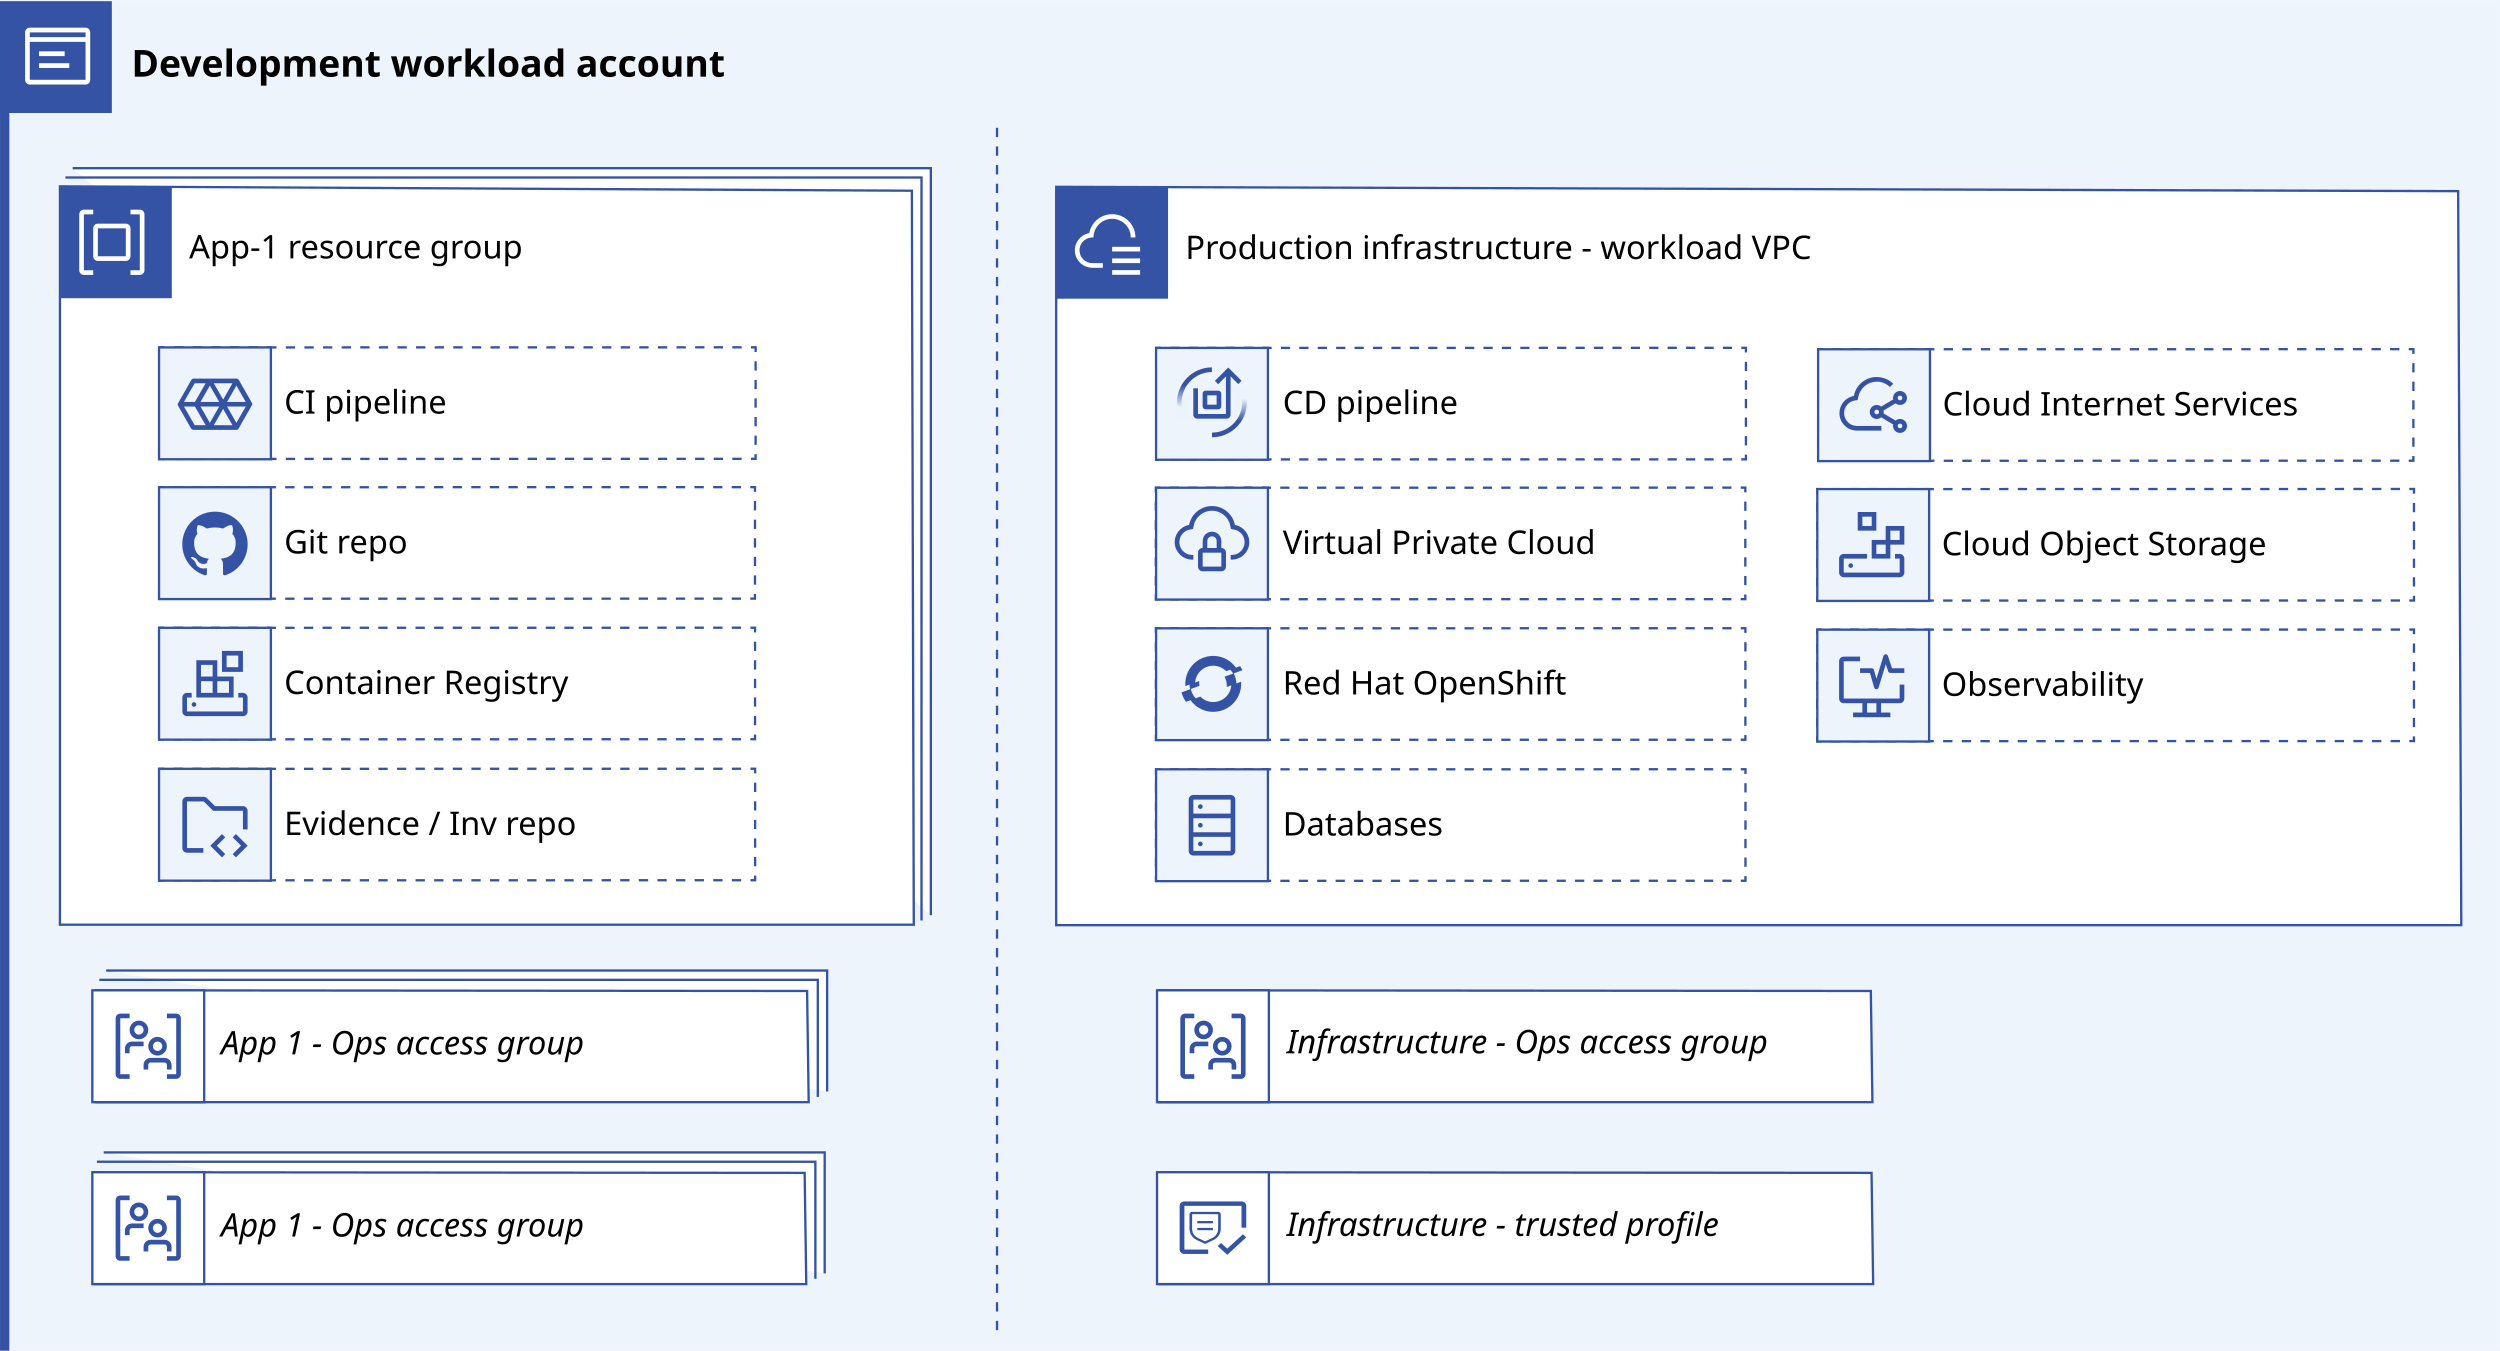
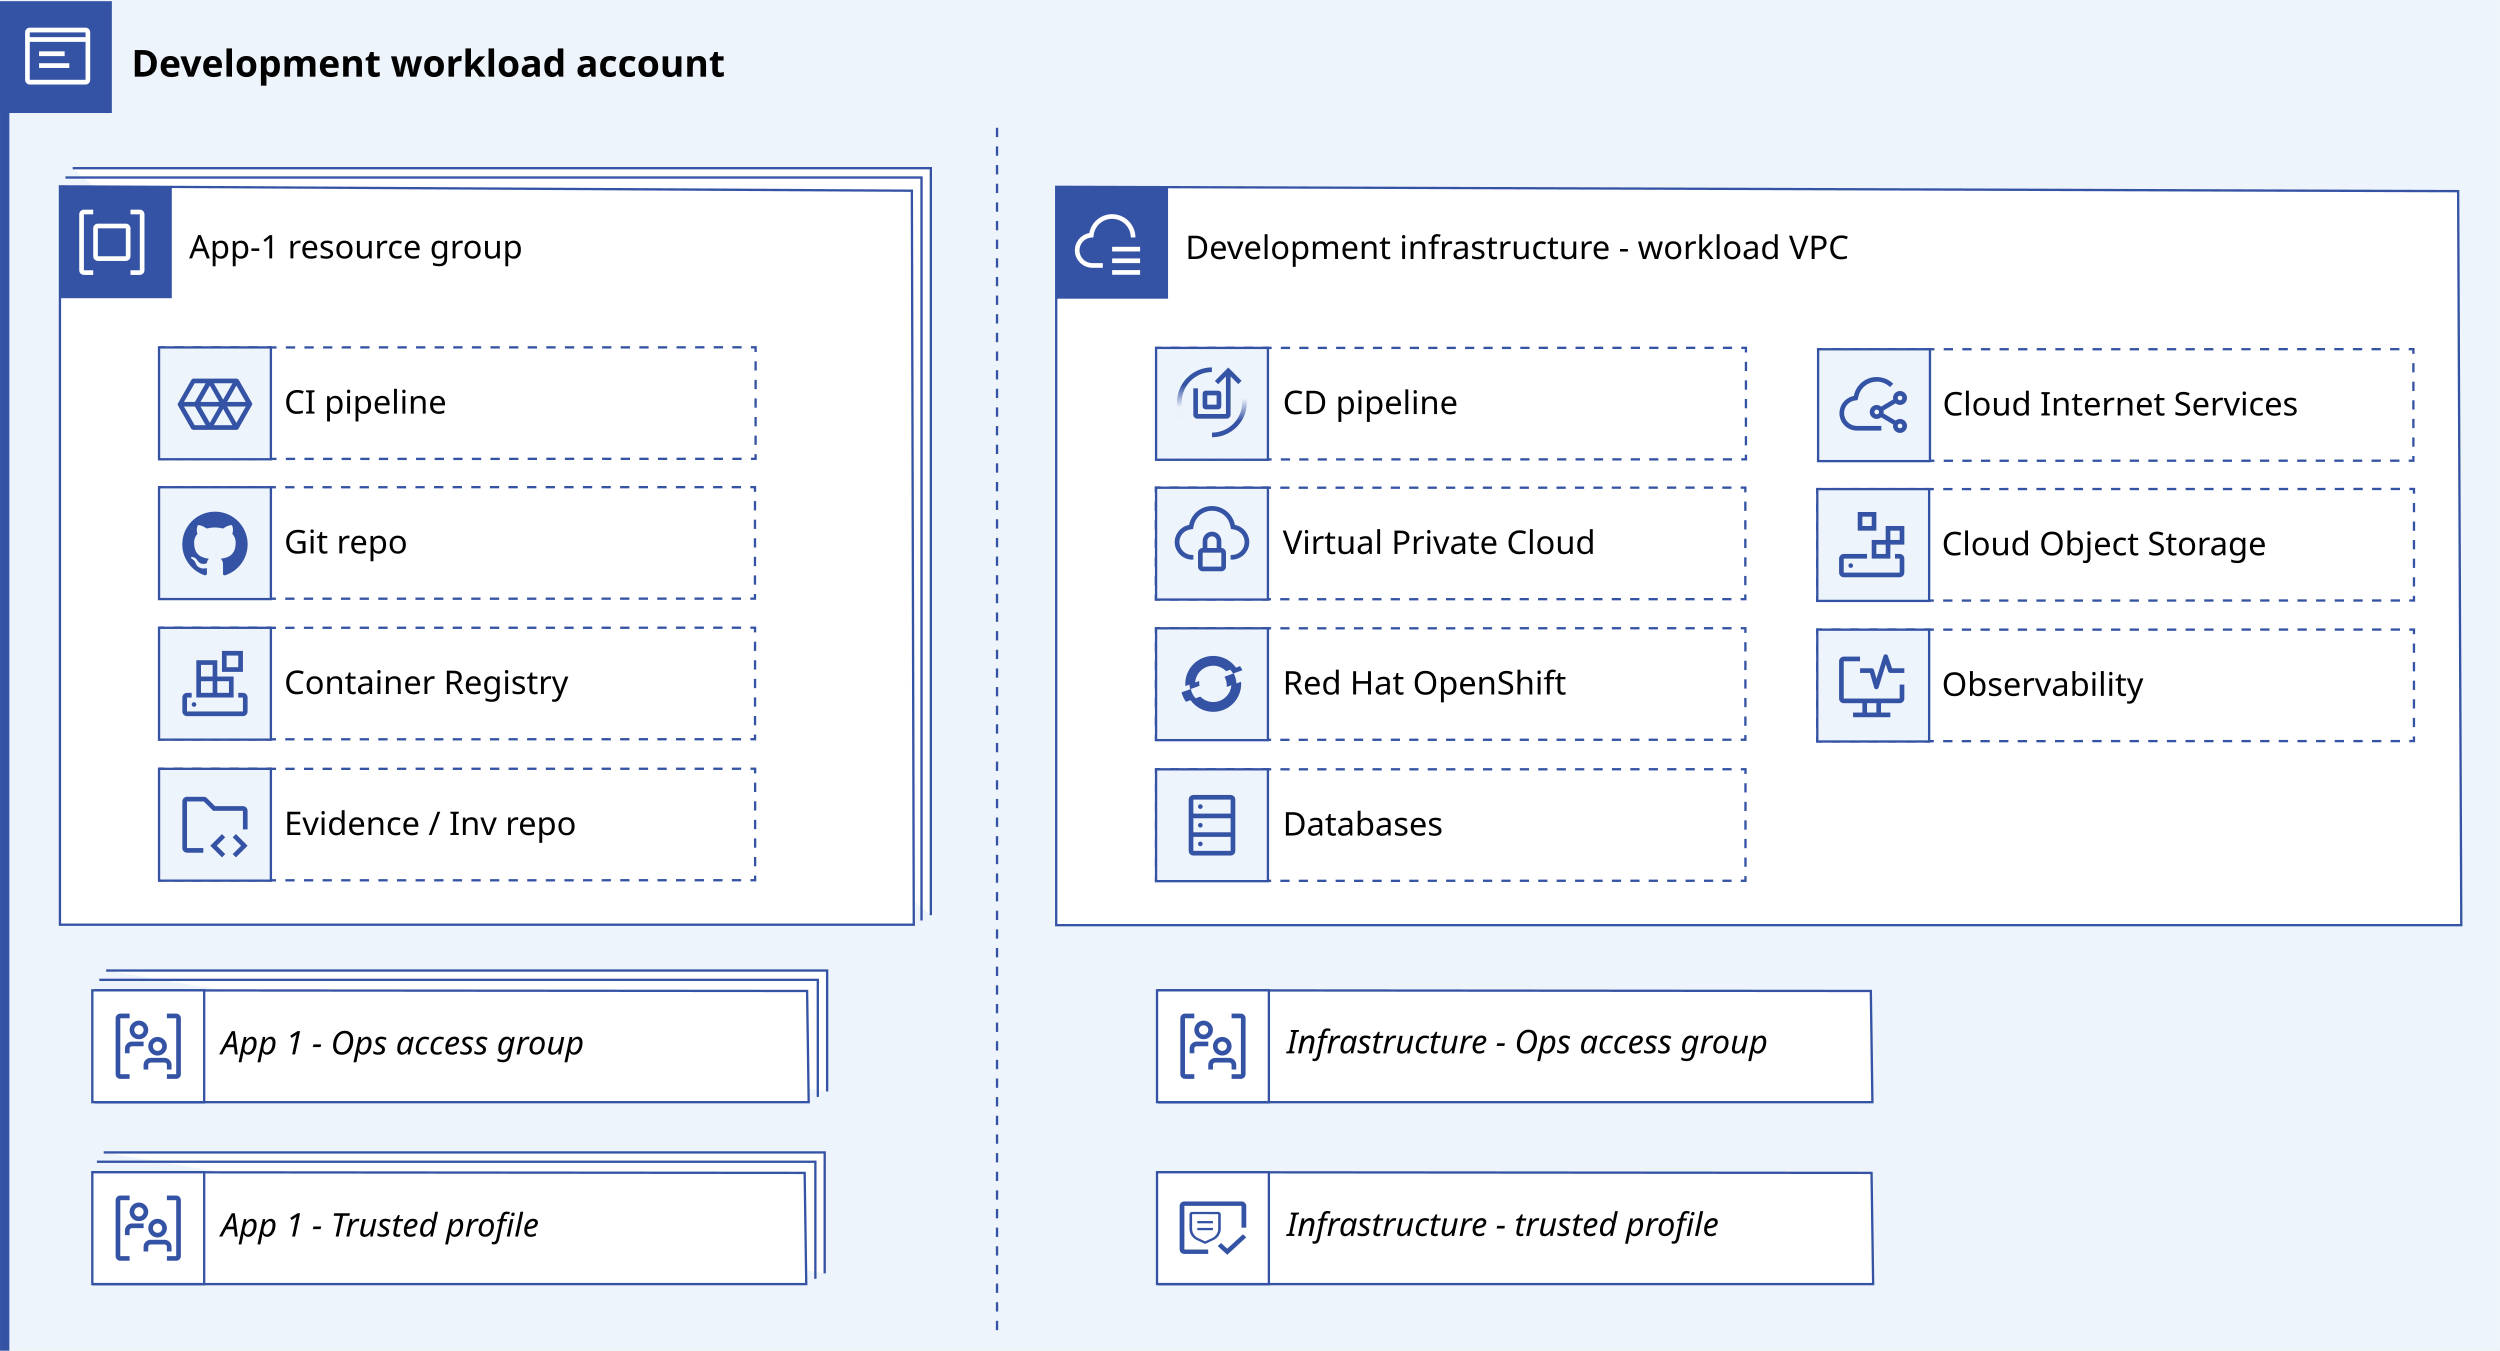
<svg xmlns="http://www.w3.org/2000/svg" xmlns:xlink="http://www.w3.org/1999/xlink" width="1072.875" height="579.65" viewBox="0 0 1072.875 579.65">
  <defs>
    <style>.cls-1,.cls-6,.cls-9{fill:#fff;}.cls-2{fill:url(#linear-gradient);}.cls-22,.cls-23,.cls-24,.cls-3{fill:#010101;}.cls-4{fill:url(#linear-gradient-2);}.cls-14,.cls-5{fill:#eef4fb;}.cls-5{stroke:#eef5fb;}.cls-10,.cls-11,.cls-12,.cls-13,.cls-14,.cls-15,.cls-16,.cls-17,.cls-19,.cls-20,.cls-5,.cls-6,.cls-7,.cls-9{stroke-miterlimit:10;}.cls-10,.cls-11,.cls-12,.cls-13,.cls-14,.cls-15,.cls-16,.cls-17,.cls-19,.cls-20,.cls-6,.cls-7,.cls-9{stroke:#3553a4;}.cls-21,.cls-6,.cls-7{fill-rule:evenodd;}.cls-11,.cls-12,.cls-13,.cls-15,.cls-16,.cls-17,.cls-19,.cls-20,.cls-7{fill:none;}.cls-10,.cls-21,.cls-8{fill:#3553a4;}.cls-12{stroke-dasharray:3.952 3.952;}.cls-13{stroke-dasharray:3.987 3.987;}.cls-15{stroke-dasharray:3.991 3.991;}.cls-16{stroke-dasharray:4.001 4.001;}.cls-17{stroke-dasharray:4.001 4.001;}.cls-18{mask:url(#mask);}.cls-19{stroke-dasharray:3.992 3.992;}.cls-20{stroke-dasharray:4 4;}.cls-22{font-size:16px;font-family:IBMPlexSans-SemiBold, IBM Plex Sans;font-weight:600;}.cls-23,.cls-24{font-size:14px;}.cls-23{font-family:IBMPlexSans, IBM Plex Sans;}.cls-24{font-family:IBMPlexSans-Italic, IBM Plex Sans;font-style:italic;}</style>
    <linearGradient id="linear-gradient" x1="763.227" y1="480.398" x2="763.227" y2="492.398" gradientTransform="matrix(1, 0, 0, -1, 0, 663.1102)" gradientUnits="userSpaceOnUse">
      <stop offset="0.2" stop-color="#010101" />
      <stop offset="1" stop-color="#010101" stop-opacity="0" />
    </linearGradient>
    <linearGradient id="linear-gradient-2" x1="-782.491" y1="6680.991" x2="-782.491" y2="6692.991" gradientTransform="matrix(-1, 0, 0, 1, 6, -6506.889)" xlink:href="#linear-gradient" />
    <mask id="mask" x="504.128" y="156.656" width="32" height="32" maskUnits="userSpaceOnUse">
      <g transform="translate(-255.799 -5.4396)">
        <g id="ohuov6a3zc">
          <path class="cls-1" d="M762.579,185a14.842,14.842,0,0,1-1.672-6.9,15.02,15.02,0,0,1,14.978-15l.003,2a13.017,13.017,0,0,0-12.981,13,12.866,12.866,0,0,0,1.448,5.98l-1.775.92Zm13.349,8.1-.003-2a13.003,13.003,0,0,0,12.201-17.439l1.88-.682a15.003,15.003,0,0,1-14.079,20.121Z" />
          <path class="cls-2" d="M760.227,170.712h6v12h-6Z" />
          <path class="cls-3" d="M760.227,182.393h6v3.085h-6Z" />
          <path class="cls-4" d="M791.491,186.102h-6v-12h6Z" />
          <path class="cls-3" d="M785.491,171.311h6v3.085h-6Z" />
        </g>
      </g>
    </mask>
  </defs>
  <g id="Background">
    <rect class="cls-5" x="0.512" y="0.5" width="1071.863" height="578.65" />
    <polyline class="cls-6" points="31.19 72.177 399.466 72.177 399.466 392.759" />
    <polyline class="cls-7" points="28.088 76.177 395.466 76.177 395.466 395.028" />
    <rect class="cls-8" y="0.5" width="48" height="48" />
    <polygon class="cls-9" points="453.272 80.171 1054.912 82.039 1056.259 397.033 453.272 397.033 453.272 80.171" />
    <rect class="cls-8" x="453.272" y="80.187" width="48" height="48" />
    <rect class="cls-10" x="0.512" y="48.5" width="3" height="530.65" />
    <path class="cls-1" d="M272.565,27.48h10.971v2.035h-10.971Zm0,5.089H285.53V34.604H272.565Z" transform="translate(-255.799 -5.4396)" />
    <path class="cls-1" d="M292.512,17.302H268.575a2.015,2.015,0,0,0-1.995,2.035V39.693a2.015,2.015,0,0,0,1.995,2.036H292.512a2.015,2.015,0,0,0,1.995-2.036V19.337A2.015,2.015,0,0,0,292.512,17.302Zm0,2.035v2.036H268.575V19.337ZM268.575,39.693V23.408H292.512V39.693Z" transform="translate(-255.799 -5.4396)" />
    <polyline class="cls-6" points="45.555 416.5 354.963 416.5 354.963 468.414" />
    <polygon class="cls-9" points="41.132 424.995 346.366 425.278 347.049 472.995 41.132 472.995 41.132 424.995" />
    <polyline class="cls-7" points="42.632 420.5 350.963 420.5 350.963 470.745" />
    <rect class="cls-9" x="39.622" y="424.995" width="48" height="48" />
    <path class="cls-8" d="M311.421,457.435h-2v-2a3.003,3.003,0,0,1,3-3h5v2h-5a1.001,1.001,0,0,0-1,1Z" transform="translate(-255.799 -5.4396)" />
    <path class="cls-8" d="M315.421,451.435a4,4,0,1,1,4-4A4,4,0,0,1,315.421,451.435Zm0-6a2,2,0,1,0,2,2A2,2,0,0,0,315.421,445.435Z" transform="translate(-255.799 -5.4396)" />
    <path class="cls-8" d="M323.421,458.435a4,4,0,1,1,4-4A4,4,0,0,1,323.421,458.435Zm0-6a2,2,0,1,0,2,2A2,2,0,0,0,323.421,452.435Z" transform="translate(-255.799 -5.4396)" />
    <path class="cls-8" d="M329.421,464.435h-2v-2a1.001,1.001,0,0,0-1-1h-6a1.001,1.001,0,0,0-1,1v2h-2v-2a3.003,3.003,0,0,1,3-3h6a3.003,3.003,0,0,1,3,3Z" transform="translate(-255.799 -5.4396)" />
    <path class="cls-8" d="M311.421,468.435h-4a2.002,2.002,0,0,1-2-2v-24a2.002,2.002,0,0,1,2-2h4v2h-4v24h4Z" transform="translate(-255.799 -5.4396)" />
    <path class="cls-8" d="M331.421,468.435h-4v-2h4v-24h-4v-2h4a2.002,2.002,0,0,1,2,2v24A2.002,2.002,0,0,1,331.421,468.435Z" transform="translate(-255.799 -5.4396)" />
    <polygon class="cls-9" points="497.535 503.058 803.174 503.341 803.858 551.058 497.535 551.058 497.535 503.058" />
    <rect class="cls-9" x="496.536" y="503.058" width="48" height="48" />
    <rect class="cls-8" x="513.826" y="526.955" width="6.711" height="0.983" />
    <rect class="cls-8" x="513.826" y="524.007" width="6.711" height="0.983" />
    <path class="cls-8" d="M774.293,541.687H764.08V522.924H788.59v9.381h2.042v-9.381a1.965,1.965,0,0,0-2.042-1.876H764.08a1.965,1.965,0,0,0-2.042,1.876v18.762a1.965,1.965,0,0,0,2.042,1.876h10.212Z" transform="translate(-255.799 -5.4396)" />
    <polygon class="cls-8" points="526.664 535.862 524.019 533.433 522.579 534.755 526.664 538.508 534.833 531.003 533.393 529.68 526.664 535.862" />
    <path class="cls-8" d="M772.98,539.273l-3.454-1.618a5.346,5.346,0,0,1-3.257-4.769v-6.387a1.058,1.058,0,0,1,1.118-.983h11.184a1.058,1.058,0,0,1,1.118.983v6.387a5.346,5.346,0,0,1-3.257,4.769Zm-5.592-12.775v6.387a4.375,4.375,0,0,0,2.665,3.902L772.98,538.16l2.927-1.371a4.375,4.375,0,0,0,2.665-3.902v-6.387Z" transform="translate(-255.799 -5.4396)" />
    <polygon class="cls-9" points="497.442 424.995 802.862 425.278 803.545 472.995 497.442 472.995 497.442 424.995" />
    <rect class="cls-9" x="496.536" y="424.995" width="48" height="48" />
    <path class="cls-8" d="M768.335,457.435h-2v-2a3.003,3.003,0,0,1,3-3h5v2h-5a1.001,1.001,0,0,0-1,1Z" transform="translate(-255.799 -5.4396)" />
    <path class="cls-8" d="M772.335,451.435a4,4,0,1,1,4-4A4,4,0,0,1,772.335,451.435Zm0-6a2,2,0,1,0,2,2A2,2,0,0,0,772.335,445.435Z" transform="translate(-255.799 -5.4396)" />
    <path class="cls-8" d="M780.335,458.435a4,4,0,1,1,4-4A4,4,0,0,1,780.335,458.435Zm0-6a2,2,0,1,0,2,2A2,2,0,0,0,780.335,452.435Z" transform="translate(-255.799 -5.4396)" />
    <path class="cls-8" d="M786.335,464.435h-2v-2a1.001,1.001,0,0,0-1-1h-6a1.001,1.001,0,0,0-1,1v2h-2v-2a3.003,3.003,0,0,1,3-3h6a3.003,3.003,0,0,1,3,3Z" transform="translate(-255.799 -5.4396)" />
    <path class="cls-8" d="M768.335,468.435h-4a2.002,2.002,0,0,1-2-2v-24a2.002,2.002,0,0,1,2-2h4v2h-4v24h4Z" transform="translate(-255.799 -5.4396)" />
    <path class="cls-8" d="M788.335,468.435h-4v-2h4v-24h-4v-2h4a2.002,2.002,0,0,1,2,2v24A2.002,2.002,0,0,1,788.335,468.435Z" transform="translate(-255.799 -5.4396)" />
    <rect class="cls-1" x="496.303" y="149.292" width="252.966" height="47.852" />
    <polyline class="cls-11" points="496.307 151.313 496.307 149.313 498.307 149.312" />
    <line class="cls-12" x1="502.259" y1="149.312" x2="745.298" y2="149.272" />
    <polyline class="cls-11" points="747.274 149.272 749.274 149.271 749.273 151.271" />
    <line class="cls-13" x1="749.273" y1="155.258" x2="749.266" y2="193.131" />
    <polyline class="cls-11" points="749.266 195.124 749.266 197.124 747.266 197.124" />
    <line class="cls-12" x1="743.314" y1="197.125" x2="500.275" y2="197.165" />
    <polyline class="cls-11" points="498.299 197.165 496.299 197.165 496.3 195.165" />
    <line class="cls-13" x1="496.3" y1="191.179" x2="496.307" y2="153.306" />
    <rect class="cls-14" x="496.128" y="149.304" width="48" height="48" />
    <rect class="cls-1" x="496.039" y="209.294" width="252.966" height="47.852" />
    <polyline class="cls-11" points="496.043 211.315 496.043 209.315 498.043 209.314" />
    <line class="cls-12" x1="501.995" y1="209.314" x2="745.034" y2="209.274" />
    <polyline class="cls-11" points="747.01 209.274 749.01 209.273 749.009 211.273" />
    <line class="cls-13" x1="749.009" y1="215.26" x2="749.002" y2="253.133" />
    <polyline class="cls-11" points="749.002 255.126 749.002 257.126 747.002 257.126" />
    <line class="cls-12" x1="743.05" y1="257.127" x2="500.011" y2="257.167" />
    <polyline class="cls-11" points="498.035 257.167 496.035 257.167 496.035 255.167" />
    <line class="cls-13" x1="496.036" y1="251.181" x2="496.043" y2="213.308" />
    <rect class="cls-14" x="496.128" y="209.306" width="48" height="48" />
    <rect class="cls-1" x="496.07" y="269.624" width="252.966" height="47.852" />
    <polyline class="cls-11" points="496.074 271.644 496.074 269.644 498.074 269.644" />
    <line class="cls-12" x1="502.026" y1="269.643" x2="745.064" y2="269.604" />
    <polyline class="cls-11" points="747.04 269.603 749.04 269.603 749.04 271.603" />
    <line class="cls-13" x1="749.039" y1="275.59" x2="749.033" y2="313.462" />
    <polyline class="cls-11" points="749.032 315.456 749.032 317.456 747.032 317.456" />
    <line class="cls-12" x1="743.08" y1="317.457" x2="500.042" y2="317.496" />
    <polyline class="cls-11" points="498.066 317.497 496.066 317.497 496.066 315.497" />
    <line class="cls-13" x1="496.067" y1="311.51" x2="496.073" y2="273.638" />
    <rect class="cls-14" x="496.128" y="269.636" width="48" height="48" />
    <rect class="cls-1" x="780.259" y="149.87" width="255.448" height="47.852" />
    <polyline class="cls-11" points="780.263 151.894 780.264 149.894 782.264 149.894" />
    <line class="cls-15" x1="786.255" y1="149.893" x2="1031.716" y2="149.846" />
    <polyline class="cls-11" points="1033.712 149.846 1035.712 149.846 1035.711 151.846" />
    <line class="cls-13" x1="1035.711" y1="155.832" x2="1035.703" y2="193.705" />
    <polyline class="cls-11" points="1035.703 195.698 1035.702 197.698 1033.702 197.699" />
    <line class="cls-15" x1="1029.711" y1="197.699" x2="784.25" y2="197.746" />
    <polyline class="cls-11" points="782.254 197.747 780.254 197.747 780.255 195.747" />
    <line class="cls-13" x1="780.255" y1="191.76" x2="780.263" y2="153.888" />
    <rect class="cls-14" x="780.243" y="149.886" width="48" height="48" />
    <rect class="cls-1" x="779.905" y="209.871" width="256.053" height="47.852" />
    <polyline class="cls-11" points="779.909 211.897 779.91 209.897 781.91 209.896" />
    <line class="cls-16" x1="785.911" y1="209.896" x2="1031.963" y2="209.847" />
    <polyline class="cls-11" points="1033.963 209.847 1035.963 209.846 1035.963 211.846" />
    <line class="cls-13" x1="1035.962" y1="215.833" x2="1035.954" y2="253.705" />
    <polyline class="cls-11" points="1035.954 255.699 1035.953 257.699 1033.953 257.699" />
    <line class="cls-16" x1="1029.952" y1="257.7" x2="783.9" y2="257.748" />
    <polyline class="cls-11" points="781.9 257.749 779.9 257.749 779.9 255.749" />
    <line class="cls-13" x1="779.901" y1="251.763" x2="779.909" y2="213.89" />
    <rect class="cls-14" x="779.889" y="209.888" width="48" height="48" />
    <rect class="cls-1" x="779.905" y="270.201" width="256.048" height="47.852" />
    <polyline class="cls-11" points="779.909 272.226 779.91 270.226 781.91 270.226" />
    <line class="cls-17" x1="785.911" y1="270.225" x2="1031.957" y2="270.177" />
    <polyline class="cls-11" points="1033.958 270.176 1035.958 270.176 1035.957 272.176" />
    <line class="cls-13" x1="1035.957" y1="276.163" x2="1035.948" y2="314.035" />
    <polyline class="cls-11" points="1035.948 316.028 1035.948 318.028 1033.948 318.029" />
    <line class="cls-17" x1="1029.947" y1="318.03" x2="783.9" y2="318.078" />
    <polyline class="cls-11" points="781.9 318.079 779.9 318.079 779.9 316.079" />
    <line class="cls-13" x1="779.901" y1="312.092" x2="779.909" y2="274.22" />
    <rect class="cls-14" x="779.889" y="270.218" width="48" height="48" />
    <rect class="cls-1" x="496.105" y="330.141" width="252.966" height="47.852" />
    <polyline class="cls-11" points="496.109 332.162 496.109 330.162 498.109 330.161" />
    <line class="cls-12" x1="502.061" y1="330.161" x2="745.1" y2="330.121" />
    <polyline class="cls-11" points="747.076 330.121 749.076 330.121 749.075 332.121" />
    <line class="cls-13" x1="749.075" y1="336.107" x2="749.068" y2="373.98" />
    <polyline class="cls-11" points="749.068 375.973 749.067 377.973 747.067 377.973" />
    <line class="cls-12" x1="743.116" y1="377.974" x2="500.077" y2="378.014" />
    <polyline class="cls-11" points="498.101 378.014 496.101 378.014 496.101 376.014" />
    <line class="cls-13" x1="496.102" y1="372.028" x2="496.109" y2="334.155" />
    <rect class="cls-14" x="496.128" y="330.153" width="48" height="48" />
    <path class="cls-8" d="M779.928,240.606v-3a4,4,0,0,0-8,0v3a2.002,2.002,0,0,0-2,2v6a2.002,2.002,0,0,0,2,2h8a2.002,2.002,0,0,0,2-2v-6A2.002,2.002,0,0,0,779.928,240.606Zm-6-3a2,2,0,0,1,4,0v3h-4Zm-2,11v-6h8l.001,6Z" transform="translate(-255.799 -5.4396)" />
    <path class="cls-8" d="M785.757,230.721a10.011,10.011,0,0,0-19.657-.01l-.002.01a7.502,7.502,0,0,0,1.321,14.885h.509v-2h-.505a5.502,5.502,0,0,1-.969-10.916l1.349-.244.259-1.346a8.011,8.011,0,0,1,15.731,0l.259,1.346,1.349.244a5.502,5.502,0,0,1-.965,10.916h-.508v2h.508a7.502,7.502,0,0,0,1.321-14.885Z" transform="translate(-255.799 -5.4396)" />
    <path class="cls-8" d="M783.927,346.593h-16a2,2,0,0,0-2,2v22a2,2,0,0,0,2,2h16a2,2,0,0,0,2-2v-22A2,2,0,0,0,783.927,346.593Zm0,2v6h-16v-6Zm-16,14v-6h16v6Zm0,8v-6h16v6Z" transform="translate(-255.799 -5.4396)" />
    <circle class="cls-8" cx="515.128" cy="346.153" r="1" />
    <circle class="cls-8" cx="515.128" cy="354.153" r="1" />
    <circle class="cls-8" cx="515.128" cy="362.153" r="1" />
    <path class="cls-8" d="M1071.042,243.164h-2v2h2v6h-24v-6h10v-2h-10a2.002,2.002,0,0,0-2,2v6a2.002,2.002,0,0,0,2,2h24a2.002,2.002,0,0,0,2-2v-6A2.002,2.002,0,0,0,1071.042,243.164Z" transform="translate(-255.799 -5.4396)" />
    <circle class="cls-8" cx="794.243" cy="242.725" r="1" />
    <path class="cls-8" d="M1073.042,231.164h-8v6h-6v8h8v-6h6Zm-8,12h-4v-4h4Zm6-6h-4v-4h4Z" transform="translate(-255.799 -5.4396)" />
    <path class="cls-8" d="M1061.042,233.164h-8v-8h8Zm-6-2h4v-4h-4Z" transform="translate(-255.799 -5.4396)" />
    <path class="cls-8" d="M1071.188,185.232a3.157,3.157,0,0,0-1.9.7l-5.2-3.1c0-.2.1-.4.1-.6a1.268,1.268,0,0,0-.1-.6l5.2-3.1a3.157,3.157,0,0,0,1.9.7,3,3,0,1,0-3-3,1.268,1.268,0,0,0,.1.6l-5.2,3.1a3.157,3.157,0,0,0-1.9-.7,3,3,0,0,0,0,6,3.157,3.157,0,0,0,1.9-.7l5.2,3.1c0,.2-.1.4-.1.6a3,3,0,1,0,3-3Zm0-10a1,1,0,1,1-1,1A.945.945,0,0,1,1071.188,175.232Zm-10,8a1,1,0,1,1,1-1A.945.945,0,0,1,1061.188,183.232Zm10,6a1,1,0,1,1,1-1A.945.945,0,0,1,1071.188,189.232Z" transform="translate(-255.799 -5.4396)" />
    <path class="cls-8" d="M1063.188,188.232h-10.5a5.549,5.549,0,0,1-5.5-5.5,5.474,5.474,0,0,1,4.5-5.4l1.3-.2.3-1.3a8.105,8.105,0,0,1,7.9-6.6,7.569,7.569,0,0,1,1.5.1,8.547,8.547,0,0,1,4.2,2.2l1.4-1.4a9.37,9.37,0,0,0-5.2-2.7,12.252,12.252,0,0,0-1.9-.2,9.951,9.951,0,0,0-9.8,8.1,7.588,7.588,0,0,0-6.2,7.4,7.49,7.49,0,0,0,7.5,7.5h10.5Z" transform="translate(-255.799 -5.4396)" />
    <path class="cls-8" d="M1071.042,299.227v6h-24v-16h7v-2h-7a2,2,0,0,0-2,2v16a2,2,0,0,0,2,2h8v4h-4v2h16v-2h-4v-4h8a2,2,0,0,0,2-2v-6Zm-10,12h-4v-4h4Z" transform="translate(-255.799 -5.4396)" />
    <path class="cls-8" d="M1061.042,301.227h-.01a1,1,0,0,1-.951-.725l-1.793-6.275h-4.246v-2h5a1,1,0,0,1,.962.725l1.074,3.759,3.009-9.778a1.014,1.014,0,0,1,.956-.706.98.98,0,0,1,.949.684l1.772,5.316h5.279v2h-6a1,1,0,0,1-.949-.684l-1.013-3.04-3.083,10.018A1,1,0,0,1,1061.042,301.227Z" transform="translate(-255.799 -5.4396)" />
    <g class="cls-18">
      <path class="cls-8" d="M759.927,162.096h32v32h-32Z" transform="translate(-255.799 -5.4396)" />
    </g>
    <path class="cls-8" d="M778.635,181.093H773.18a1.274,1.274,0,0,1-1.273-1.272v-5.455a1.274,1.274,0,0,1,1.273-1.273h5.455a1.274,1.274,0,0,1,1.272,1.273v5.455A1.273,1.273,0,0,1,778.635,181.093Zm-4.728-2h4v-4h-4Z" transform="translate(-255.799 -5.4396)" />
    <path class="cls-8" d="M788.615,168.866l-4.708-4.708v-.064h-.064l-.935-.935-.935.935h-.066v.066l-4.752,4.752,1.414,1.414,3.338-3.338v16.11h-12v-11.002h-2v11.362a1.642,1.642,0,0,0,1.64,1.64h12.72a1.642,1.642,0,0,0,1.64-1.64v-16.472l3.294,3.294Z" transform="translate(-255.799 -5.4396)" />
    <path class="cls-8" d="M786.446,298.725a12.135,12.135,0,0,0-1.179-4.317l3.718-1.35a11.982,11.982,0,0,0-1.028-1.738l-1.743.635a11.988,11.988,0,0,0-21.71,7.913l1.748-.641a12.188,12.188,0,0,0,.331,1.985l-3.714,1.355a12.145,12.145,0,0,0,1.873,4.062l1.966-.716.003.004a11.886,11.886,0,0,0,4.67,3.891,12.013,12.013,0,0,0,15.945-5.804,11.873,11.873,0,0,0,1.08-5.992Zm-2.92,3.497a7.8,7.8,0,0,1-10.353,3.774,7.719,7.719,0,0,1-2.271-1.613l-1.985.724a7.84,7.84,0,0,1-2.074-3.99l.001-.001,3.724-1.357a7.818,7.818,0,0,1-.123-2.065l-1.752.636a7.773,7.773,0,0,1,11.057-6.463h.007a7.744,7.744,0,0,1,2.265,1.615l1.744-.634a7.801,7.801,0,0,1,1.229,1.656l-3.71,1.359a7.824,7.824,0,0,1,.977,4.388l1.968-.715a7.671,7.671,0,0,1-.703,2.684Z" transform="translate(-255.799 -5.4396)" />
    <polygon class="cls-9" points="25.726 79.975 391.329 81.842 392.148 396.836 25.726 396.836 25.726 79.975" />
    <rect class="cls-8" x="25.726" y="79.975" width="48" height="48" />
    <rect class="cls-1" x="68.766" y="149.076" width="255.502" height="47.852" />
    <polyline class="cls-11" points="68.77 151.101 68.77 149.101 70.77 149.1" />
    <line class="cls-19" x1="74.762" y1="149.099" x2="320.277" y2="149.052" />
    <polyline class="cls-11" points="322.273 149.052 324.273 149.052 324.272 151.052" />
    <line class="cls-13" x1="324.272" y1="155.038" x2="324.264" y2="192.911" />
    <polyline class="cls-11" points="324.263 194.904 324.263 196.904 322.263 196.905" />
    <line class="cls-19" x1="318.271" y1="196.905" x2="72.757" y2="196.952" />
    <polyline class="cls-11" points="70.761 196.953 68.761 196.953 68.761 194.953" />
    <line class="cls-13" x1="68.762" y1="190.966" x2="68.77" y2="153.094" />
    <rect class="cls-14" x="68.254" y="149.092" width="48" height="48" />
    <rect class="cls-1" x="68.497" y="209.078" width="255.502" height="47.852" />
    <polyline class="cls-11" points="68.501 211.103 68.502 209.103 70.502 209.102" />
    <line class="cls-19" x1="74.494" y1="209.101" x2="320.008" y2="209.054" />
    <polyline class="cls-11" points="322.004 209.054 324.004 209.054 324.004 211.054" />
    <line class="cls-13" x1="324.003" y1="215.04" x2="323.995" y2="252.913" />
    <polyline class="cls-11" points="323.995 254.906 323.994 256.906 321.994 256.907" />
    <line class="cls-19" x1="318.002" y1="256.907" x2="72.488" y2="256.954" />
    <polyline class="cls-11" points="70.492 256.955 68.492 256.955 68.492 254.955" />
    <line class="cls-13" x1="68.493" y1="250.969" x2="68.501" y2="213.096" />
    <rect class="cls-14" x="68.254" y="209.094" width="48" height="48" />
    <rect class="cls-1" x="68.526" y="269.408" width="255.502" height="47.852" />
    <polyline class="cls-11" points="68.531 271.432 68.531 269.432 70.531 269.432" />
    <line class="cls-19" x1="74.523" y1="269.431" x2="320.037" y2="269.384" />
    <polyline class="cls-11" points="322.033 269.384 324.033 269.383 324.033 271.383" />
    <line class="cls-13" x1="324.032" y1="275.37" x2="324.024" y2="313.243" />
    <polyline class="cls-11" points="324.024 315.236 324.024 317.236 322.024 317.236" />
    <line class="cls-19" x1="318.031" y1="317.237" x2="72.517" y2="317.284" />
    <polyline class="cls-11" points="70.521 317.284 68.521 317.285 68.522 315.285" />
    <line class="cls-13" x1="68.522" y1="311.298" x2="68.53" y2="273.426" />
    <rect class="cls-14" x="68.254" y="269.424" width="48" height="48" />
    <rect class="cls-1" x="68.56" y="329.925" width="255.502" height="47.852" />
    <polyline class="cls-11" points="68.564 331.95 68.565 329.95 70.565 329.949" />
    <line class="cls-19" x1="74.557" y1="329.949" x2="320.071" y2="329.902" />
    <polyline class="cls-11" points="322.067 329.901 324.067 329.901 324.067 331.901" />
    <line class="cls-13" x1="324.066" y1="335.887" x2="324.058" y2="373.76" />
    <polyline class="cls-11" points="324.058 375.753 324.058 377.753 322.058 377.754" />
    <line class="cls-19" x1="318.065" y1="377.755" x2="72.551" y2="377.802" />
    <polyline class="cls-11" points="70.555 377.802 68.555 377.802 68.555 375.802" />
    <line class="cls-13" x1="68.556" y1="371.816" x2="68.564" y2="333.943" />
    <rect class="cls-14" x="68.254" y="329.941" width="48" height="48" />
    <polyline class="cls-6" points="44.508 494.563 353.916 494.563 353.916 546.477" />
    <polygon class="cls-9" points="40.085 503.058 345.319 503.341 346.002 551.058 40.085 551.058 40.085 503.058" />
    <polyline class="cls-7" points="41.585 498.563 349.916 498.563 349.916 548.808" />
    <rect class="cls-9" x="39.622" y="503.058" width="48" height="48" />
    <path class="cls-8" d="M311.421,535.498h-2v-2a3.003,3.003,0,0,1,3-3h5v2h-5a1.001,1.001,0,0,0-1,1Z" transform="translate(-255.799 -5.4396)" />
    <path class="cls-8" d="M315.421,529.498a4,4,0,1,1,4-4A4,4,0,0,1,315.421,529.498Zm0-6a2,2,0,1,0,2,2A2,2,0,0,0,315.421,523.498Z" transform="translate(-255.799 -5.4396)" />
    <path class="cls-8" d="M323.421,536.498a4,4,0,1,1,4-4A4,4,0,0,1,323.421,536.498Zm0-6a2,2,0,1,0,2,2A2,2,0,0,0,323.421,530.498Z" transform="translate(-255.799 -5.4396)" />
    <path class="cls-8" d="M329.421,542.498h-2v-2a1.001,1.001,0,0,0-1-1h-6a1.001,1.001,0,0,0-1,1v2h-2v-2a3.003,3.003,0,0,1,3-3h6a3.003,3.003,0,0,1,3,3Z" transform="translate(-255.799 -5.4396)" />
    <path class="cls-8" d="M311.421,546.498h-4a2.002,2.002,0,0,1-2-2v-24a2.002,2.002,0,0,1,2-2h4v2h-4v24h4Z" transform="translate(-255.799 -5.4396)" />
    <path class="cls-8" d="M331.421,546.498h-4v-2h4v-24h-4v-2h4a2.002,2.002,0,0,1,2,2v24A2.002,2.002,0,0,1,331.421,546.498Z" transform="translate(-255.799 -5.4396)" />
    <line class="cls-20" x1="427.875" y1="54.841" x2="427.875" y2="572.808" />
    <rect class="cls-1" x="477.272" y="115.914" width="12" height="2" />
    <rect class="cls-1" x="477.272" y="110.914" width="12" height="2" />
    <rect class="cls-1" x="477.272" y="105.914" width="12" height="2" />
    <path class="cls-1" d="M729.071,120.353h-4.5a7.496,7.496,0,0,1-1.322-14.876,10,10,0,0,1,19.822,1.876h-2a7.999,7.999,0,0,0-15.951-.87l-.09.834-.836.057a5.496,5.496,0,0,0,.377,10.98h4.5Z" transform="translate(-255.799 -5.4396)" />
    <path class="cls-8" d="M349.053,295.774v-7h-9v16h16v-9Zm-7-5h5v5h-5Zm0,7h5v5h-5Zm12,5h-5v-5h5Z" transform="translate(-255.799 -5.4396)" />
    <path class="cls-8" d="M360.053,293.774h-9v-9h9Zm-7-2h5v-5h-5Z" transform="translate(-255.799 -5.4396)" />
    <path class="cls-8" d="M360.053,302.774h-2v2h2v6h-24v-6h2v-2h-2a2.002,2.002,0,0,0-2,2v6a2.002,2.002,0,0,0,2,2h24a2.002,2.002,0,0,0,2-2v-6A2.002,2.002,0,0,0,360.053,302.774Z" transform="translate(-255.799 -5.4396)" />
    <circle class="cls-8" cx="83.254" cy="302.334" r="1" />
    <path class="cls-21" d="M348.026,225.022a14,14,0,0,0-4.43,27.28c.7.13,1-.3,1-.67v-2.38c-3.89.84-4.71-1.88-4.71-1.88a3.711,3.711,0,0,0-1.62-2.05c-1.27-.86.1-.85.1-.85a2.94,2.94,0,0,1,2.14,1.45,3,3,0,0,0,4.08,1.16,2.93,2.93,0,0,1,.88-1.87c-3.1-.36-6.37-1.56-6.37-6.92a5.4,5.4,0,0,1,1.44-3.76,5,5,0,0,1,.14-3.7s1.17-.38,3.85,1.43a13.301,13.301,0,0,1,7,0c2.67-1.81,3.84-1.43,3.84-1.43a5,5,0,0,1,.14,3.7,5.4,5.4,0,0,1,1.44,3.76c0,5.38-3.27,6.56-6.39,6.91a3.33,3.33,0,0,1,.95,2.59v3.84c0,.46.25.81,1,.67a14,14,0,0,0-4.48-27.28Z" transform="translate(-255.799 -5.4396)" />
    <path class="cls-8" d="M363.953,178.417l-5.7-10a1.382,1.382,0,0,0-.9-.5h-18.6a1.02,1.02,0,0,0-.8.5l-5.7,10a.55.55,0,0,0-.2.5.901.901,0,0,0,.1.5l5.7,10a1.382,1.382,0,0,0,.9.5h18.5a1.05,1.05,0,0,0,.9-.5l5.7-10a.55.55,0,0,0,.2-.5A.901.901,0,0,0,363.953,178.417Zm-14.1-.5h-8l4-7Zm-2.3-8h8l-4,7Zm2.3,10-4,7-4-7Zm1.7,1,4,7h-8Zm1.7-1h8l-4,7Zm0-2,4-7,4,7Zm-13.9-8h4.7l-4.6,8h-4.7Zm0,18-4.6-8h4.7l4.6,8Z" transform="translate(-255.799 -5.4396)" />
    <polygon class="cls-8" points="99.854 359.341 103.454 362.941 103.454 362.941 99.854 366.541 101.254 367.941 106.254 362.941 101.254 357.941 99.854 359.341" />
    <polygon class="cls-8" points="96.654 359.341 93.054 362.941 93.054 362.941 96.654 366.541 95.254 367.941 90.254 362.941 95.254 357.941 96.654 359.341" />
    <path class="cls-8" d="M360.053,351.381h-12l-3.4-3.4a1.974,1.974,0,0,0-1.4-.6h-7.2a2.006,2.006,0,0,0-2,2v20a2.006,2.006,0,0,0,2,2h7v-2h-7v-20h7.2l3.4,3.4.6.6h12.8v8h2v-8A2.006,2.006,0,0,0,360.053,351.381Z" transform="translate(-255.799 -5.4396)" />
    <path class="cls-1" d="M309.799,117.415h-12a2.002,2.002,0,0,1-2-2v-12a2.002,2.002,0,0,1,2-2h12a2.002,2.002,0,0,1,2,2v12A2.002,2.002,0,0,1,309.799,117.415Zm-12-14v12h12v-12Z" transform="translate(-255.799 -5.4396)" />
    <path class="cls-1" d="M295.799,123.415h-4a2.002,2.002,0,0,1-2-2v-24a2.002,2.002,0,0,1,2-2h4v2h-4v24h4Z" transform="translate(-255.799 -5.4396)" />
    <path class="cls-1" d="M315.799,123.415h-4v-2h4v-24h-4v-2h4a2.002,2.002,0,0,1,2,2v24A2.002,2.002,0,0,1,315.799,123.415Z" transform="translate(-255.799 -5.4396)" />
  </g>
  <g id="Text">
    <text class="cls-22" transform="translate(56.4034 32.9124)">Development workload account</text>
-     <text class="cls-23" transform="translate(508.6946 111.161)">Production infrastructure - workload VPC</text>
+     <text class="cls-23" transform="translate(508.6946 111.161)">Development infrastructure - workload VPC</text>
    <text class="cls-24" transform="translate(94.835 452.5076)">App 1 - Ops access group</text>
    <text class="cls-24" transform="translate(552.1912 530.3895)">Infrastructure - trusted profile</text>
    <text class="cls-24" transform="translate(552.191 452.0233)">Infrastructure - Ops access group</text>
    <text class="cls-23" transform="translate(550.4949 177.7103)">CD pipeline</text>
    <text class="cls-23" transform="translate(550.4949 237.7127)">Virtual Private Cloud</text>
    <text class="cls-23" transform="translate(550.4949 298.0423)">Red Hat OpenShift</text>
    <text class="cls-23" transform="translate(833.6536 178.2926)">Cloud Internet Services</text>
    <text class="cls-23" transform="translate(833.2991 238.295)">Cloud Object Storage</text>
    <text class="cls-23" transform="translate(833.2991 298.6246)">Observability</text>
    <text class="cls-23" transform="translate(550.4954 358.5598)">Databases</text>
    <text class="cls-23" transform="translate(81.1487 110.8983)">App-1 resource group</text>
    <text class="cls-23" transform="translate(121.9488 177.4984)">CI pipeline</text>
    <text class="cls-23" transform="translate(121.9485 237.5008)">Git repo</text>
    <text class="cls-23" transform="translate(121.9485 297.8301)">Container Registry</text>
    <text class="cls-23" transform="translate(121.9488 358.3476)">Evidence / Inv repo</text>
-     <text class="cls-24" transform="translate(94.835 530.6624)">App 1 - Ops access group</text>
+     <text class="cls-24" transform="translate(94.835 530.6624)">App 1 - Trusted profile</text>
  </g>
</svg>
